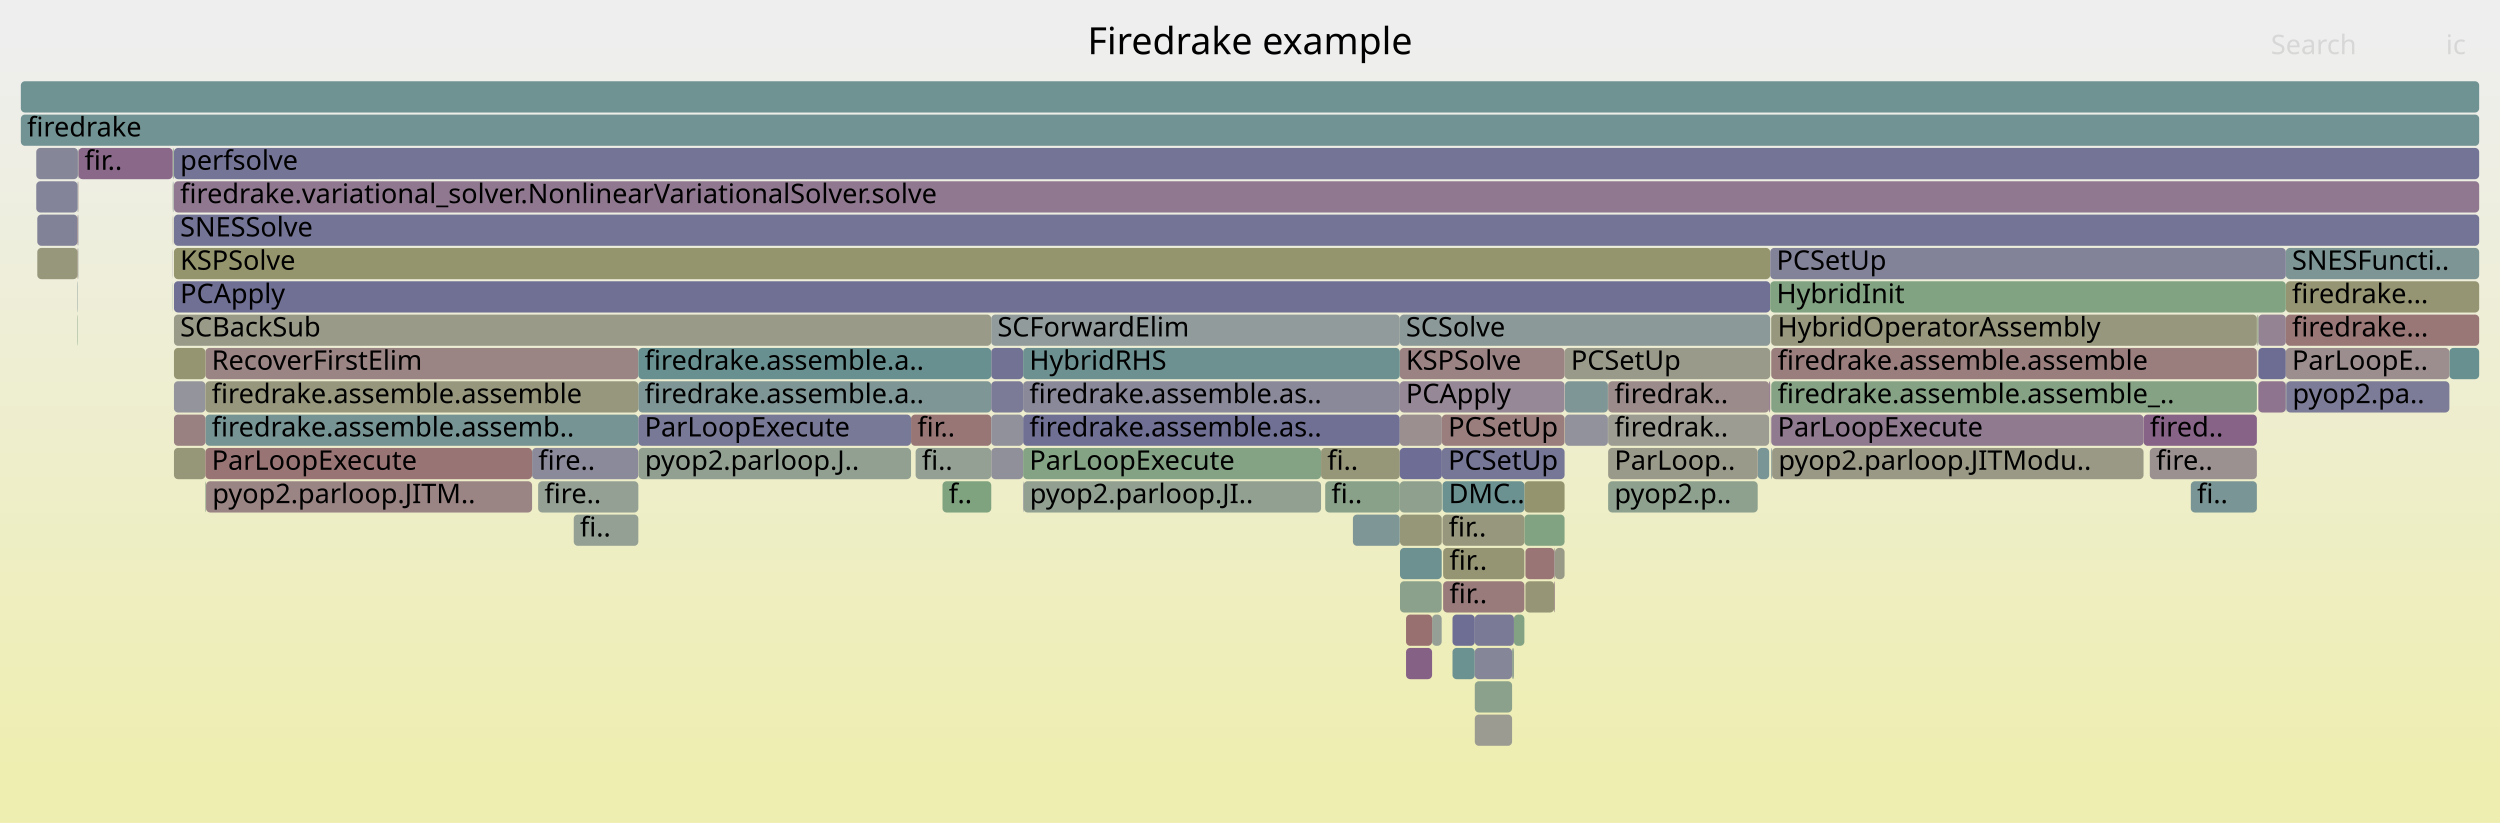
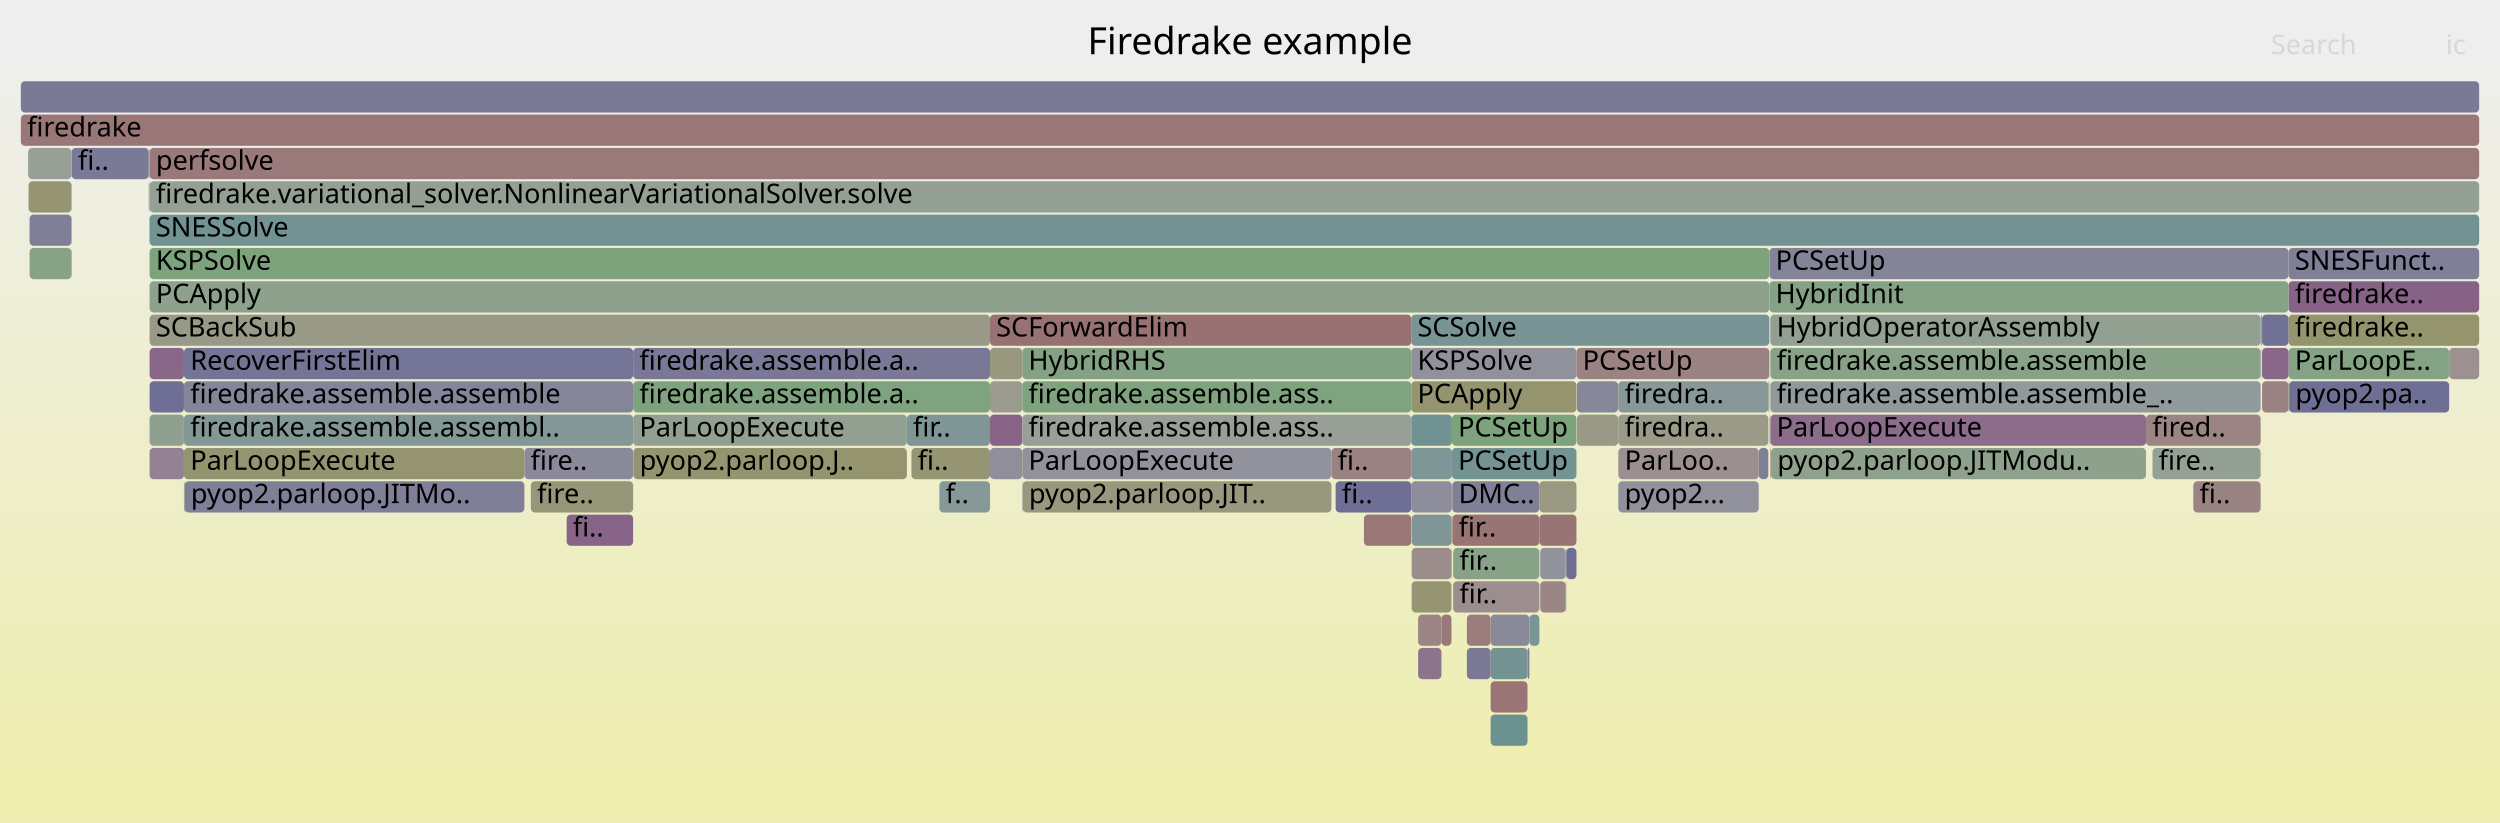
<svg xmlns="http://www.w3.org/2000/svg" version="1.1" width="1200" height="395" viewBox="0 0 1200 395">
  <defs>
    <linearGradient id="background" y1="0" y2="1" x1="0" x2="0">
      <stop stop-color="#eeeeee" offset="5%" />
      <stop stop-color="#eeeeb0" offset="95%" />
    </linearGradient>
  </defs>
  <style type="text/css">
	text { font-family:Verdana; font-size:13px; fill:rgb(0,0,0); }
	#search, #ignorecase { opacity:0.1; cursor:pointer; }
	#search:hover, #search.show, #ignorecase:hover, #ignorecase.show { opacity:1; }
	#subtitle { text-anchor:middle; font-color:rgb(160,160,160); }
	#title { text-anchor:middle; font-size:18px}
	#unzoom { cursor:pointer; }
	#frames &gt; *:hover { stroke:black; stroke-width:0.5; cursor:pointer; }
	.hide { display:none; }
	.parent { opacity:0.5; }
</style>
  <rect x="0.0" y="0" width="1200.0" height="395.0" fill="url(#background)" />
  <text id="title" x="600.00" y="26">Firedrake example</text>
  <text id="details" x="10.00" y="377"> </text>
  <text id="unzoom" x="10.00" y="26" class="hide">Reset Zoom</text>
  <text id="search" x="1090.00" y="26">Search</text>
  <text id="ignorecase" x="1174.00" y="26">ic</text>
  <text id="matched" x="1090.00" y="377"> </text>
  <g id="frames">
    <g>
-       <rect x="1028.9" y="199" width="54.4" height="15.0" fill="rgb(135.161,99.475,135.161)" rx="2" ry="2" />
-       <text x="1031.94" y="209.5">fired..</text>
-     </g>
-     <g>
-       <rect x="83.5" y="135" width="766.2" height="15.0" fill="rgb(111.539,111.539,149.008)" rx="2" ry="2" />
-       <text x="86.47" y="145.5">PCApply</text>
-     </g>
-     <g>
-       <rect x="82.9" y="87" width="0.1" height="15.0" fill="rgb(150.364,150.364,120.993)" rx="2" ry="2" />
-       <text x="85.91" y="97.5" />
-     </g>
-     <g>
-       <rect x="1175.7" y="167" width="14.3" height="15.0" fill="rgb(104.497,144.129,144.129)" rx="2" ry="2" />
-       <text x="1178.71" y="177.5" />
-     </g>
-     <g>
-       <rect x="707.9" y="327" width="17.9" height="15.0" fill="rgb(139.327,161.04,139.327)" rx="2" ry="2" />
-       <text x="710.92" y="337.5" />
-     </g>
-     <g>
-       <rect x="672.0" y="279" width="20.0" height="15.0" fill="rgb(139.305,161.043,139.305)" rx="2" ry="2" />
-       <text x="675.02" y="289.5" />
-     </g>
-     <g>
-       <rect x="692.1" y="199" width="58.9" height="15.0" fill="rgb(153.784,125.678,125.678)" rx="2" ry="2" />
-       <text x="695.12" y="209.5">PCSetUp</text>
-     </g>
-     <g>
-       <rect x="82.9" y="119" width="0.1" height="15.0" fill="rgb(146.652,128.92,146.652)" rx="2" ry="2" />
-       <text x="85.91" y="129.5" />
-     </g>
-     <g>
-       <rect x="726.7" y="295" width="5.0" height="15.0" fill="rgb(130.812,162.426,130.812)" rx="2" ry="2" />
-       <text x="729.70" y="305.5" />
-     </g>
-     <g>
-       <rect x="771.8" y="199" width="0.1" height="15.0" fill="rgb(151.111,159.121,151.111)" rx="2" ry="2" />
-       <text x="774.78" y="209.5" />
-     </g>
-     <g>
-       <rect x="692.7" y="279" width="39.0" height="15.0" fill="rgb(153.394,122.687,122.687)" rx="2" ry="2" />
-       <text x="695.74" y="289.5">fir..</text>
-     </g>
-     <g>
-       <rect x="731.7" y="247" width="19.3" height="15.0" fill="rgb(129.66,162.614,129.66)" rx="2" ry="2" />
-       <text x="734.75" y="257.5" />
-     </g>
-     <g>
-       <rect x="17.9" y="103" width="19.3" height="15.0" fill="rgb(128.861,128.861,152.36)" rx="2" ry="2" />
-       <text x="20.95" y="113.5" />
-     </g>
-     <g>
-       <rect x="83.5" y="183" width="15.1" height="15.0" fill="rgb(147.655,147.655,155.998)" rx="2" ry="2" />
-       <text x="86.47" y="193.5" />
-     </g>
-     <g>
-       <rect x="850.2" y="151" width="233.1" height="15.0" fill="rgb(151.262,151.262,125.347)" rx="2" ry="2" />
-       <text x="853.25" y="161.5">HybridOperatorAssembly</text>
-     </g>
-     <g>
-       <rect x="751.0" y="167" width="98.7" height="15.0" fill="rgb(153.986,153.986,138.548)" rx="2" ry="2" />
-       <text x="754.03" y="177.5">PCSetUp</text>
-     </g>
-     <g>
-       <rect x="634.1" y="215" width="37.8" height="15.0" fill="rgb(150.317,150.317,120.766)" rx="2" ry="2" />
-       <text x="637.09" y="225.5">fi..</text>
-     </g>
-     <g>
-       <rect x="491.3" y="231" width="142.8" height="15.0" fill="rgb(144.987,160.118,144.987)" rx="2" ry="2" />
-       <text x="494.29" y="241.5">pyop2.parloop.JI..</text>
-     </g>
-     <g>
-       <rect x="37.2" y="151" width="0.2" height="15.0" fill="rgb(131.978,162.236,131.978)" rx="2" ry="2" />
-       <text x="40.24" y="161.5" />
-     </g>
-     <g>
-       <rect x="692.4" y="247" width="39.3" height="15.0" fill="rgb(151.13,151.13,124.709)" rx="2" ry="2" />
-       <text x="695.35" y="257.5">fir..</text>
-     </g>
-     <g>
-       <rect x="37.2" y="135" width="0.2" height="15.0" fill="rgb(134.258,151.845,151.845)" rx="2" ry="2" />
-       <text x="40.24" y="145.5" />
-     </g>
-     <g>
-       <rect x="636.1" y="231" width="35.8" height="15.0" fill="rgb(137.424,161.35,137.424)" rx="2" ry="2" />
-       <text x="639.08" y="241.5">fi..</text>
-     </g>
-     <g>
-       <rect x="37.4" y="103" width="0.2" height="15.0" fill="rgb(123.985,123.985,151.416)" rx="2" ry="2" />
-       <text x="40.37" y="113.5" />
-     </g>
-     <g>
-       <rect x="707.9" y="295" width="18.8" height="15.0" fill="rgb(122.383,122.383,151.106)" rx="2" ry="2" />
-       <text x="710.92" y="305.5" />
-     </g>
-     <g>
-       <rect x="37.2" y="119" width="0.2" height="15.0" fill="rgb(152.144,113.106,113.106)" rx="2" ry="2" />
-       <text x="40.24" y="129.5" />
-     </g>
-     <g>
-       <rect x="83.2" y="103" width="0.1" height="15.0" fill="rgb(153.425,153.425,135.831)" rx="2" ry="2" />
-       <text x="86.20" y="113.5" />
-     </g>
-     <g>
-       <rect x="731.7" y="231" width="19.3" height="15.0" fill="rgb(148.176,148.176,110.392)" rx="2" ry="2" />
-       <text x="734.75" y="241.5" />
-     </g>
-     <g>
-       <rect x="10.0" y="39" width="1180.0" height="15.0" fill="rgb(110.788,145.76,145.76)" rx="2" ry="2" />
+       <rect x="71.8" y="151" width="403.4" height="15.0" fill="rgb(153.293,153.293,135.187)" rx="2" ry="2" />
+       <text x="74.83" y="161.5">SCBackSub</text>
+     </g>
+     <g>
+       <rect x="1085.2" y="151" width="0.2" height="15.0" fill="rgb(109.413,145.403,145.403)" rx="2" ry="2" />
+       <text x="1088.23" y="161.5" />
+     </g>
+     <g>
+       <rect x="739.3" y="263" width="12.2" height="15.0" fill="rgb(145.864,145.864,155.651)" rx="2" ry="2" />
+       <text x="742.33" y="273.5" />
+     </g>
+     <g>
+       <rect x="435.3" y="199" width="39.9" height="15.0" fill="rgb(127.798,150.17,150.17)" rx="2" ry="2" />
+       <text x="438.25" y="209.5">fir..</text>
+     </g>
+     <g>
+       <rect x="738.9" y="247" width="17.8" height="15.0" fill="rgb(152.53,116.066,116.066)" rx="2" ry="2" />
+       <text x="741.91" y="257.5" />
+     </g>
+     <g>
+       <rect x="756.9" y="183" width="19.8" height="15.0" fill="rgb(135.45,135.45,153.635)" rx="2" ry="2" />
+       <text x="759.85" y="193.5" />
+     </g>
+     <g>
+       <rect x="677.4" y="167" width="79.3" height="15.0" fill="rgb(144.53,144.53,155.393)" rx="2" ry="2" />
+       <text x="680.39" y="177.5">KSPSolve</text>
+     </g>
+     <g>
+       <rect x="677.4" y="151" width="171.9" height="15.0" fill="rgb(120.358,148.241,148.241)" rx="2" ry="2" />
+       <text x="680.39" y="161.5">SCSolve</text>
+     </g>
+     <g>
+       <rect x="696.7" y="263" width="0.2" height="15.0" fill="rgb(154.717,154.717,142.089)" rx="2" ry="2" />
+       <text x="699.71" y="273.5" />
+     </g>
+     <g>
+       <rect x="1175.6" y="167" width="14.4" height="15.0" fill="rgb(156.222,144.365,144.365)" rx="2" ry="2" />
+       <text x="1178.57" y="177.5" />
+     </g>
+     <g>
+       <rect x="1085.2" y="167" width="0.2" height="15.0" fill="rgb(111.677,145.99,145.99)" rx="2" ry="2" />
+       <text x="1088.23" y="177.5" />
+     </g>
+     <g>
+       <rect x="849.8" y="215" width="0.3" height="15.0" fill="rgb(153.739,125.33,125.33)" rx="2" ry="2" />
+       <text x="852.79" y="225.5" />
+     </g>
+     <g>
+       <rect x="1098.5" y="167" width="77.1" height="15.0" fill="rgb(131.681,162.284,131.681)" rx="2" ry="2" />
+       <text x="1101.53" y="177.5">ParLoopE..</text>
+     </g>
+     <g>
+       <rect x="849.7" y="183" width="0.1" height="15.0" fill="rgb(148.109,159.61,148.109)" rx="2" ry="2" />
+       <text x="852.65" y="193.5" />
+     </g>
+     <g>
+       <rect x="677.4" y="231" width="19.5" height="15.0" fill="rgb(141.431,141.431,154.793)" rx="2" ry="2" />
+       <text x="680.39" y="241.5" />
+     </g>
+     <g>
+       <rect x="849.7" y="167" width="0.1" height="15.0" fill="rgb(155.821,155.821,147.441)" rx="2" ry="2" />
+       <text x="852.65" y="177.5" />
+     </g>
+     <g>
+       <rect x="254.8" y="231" width="49.1" height="15.0" fill="rgb(150.229,150.229,120.341)" rx="2" ry="2" />
+       <text x="257.81" y="241.5">fire..</text>
+     </g>
+     <g>
+       <rect x="641.1" y="231" width="36.3" height="15.0" fill="rgb(111.405,111.405,148.982)" rx="2" ry="2" />
+       <text x="644.12" y="241.5">fi..</text>
+     </g>
+     <g>
+       <rect x="450.9" y="231" width="24.3" height="15.0" fill="rgb(134.293,151.854,151.854)" rx="2" ry="2" />
+       <text x="453.90" y="241.5">f..</text>
+     </g>
+     <g>
+       <rect x="738.9" y="231" width="17.8" height="15.0" fill="rgb(152.33,152.33,130.522)" rx="2" ry="2" />
+       <text x="741.91" y="241.5" />
+     </g>
+     <g>
+       <rect x="751.5" y="263" width="0.3" height="15.0" fill="rgb(152.876,152.876,133.166)" rx="2" ry="2" />
+       <text x="754.45" y="273.5" />
+     </g>
+     <g>
+       <rect x="88.3" y="215" width="163.4" height="15.0" fill="rgb(148.43,148.43,111.623)" rx="2" ry="2" />
+       <text x="91.33" y="225.5">ParLoopExecute</text>
+     </g>
+     <g>
+       <rect x="14.2" y="119" width="20.1" height="15.0" fill="rgb(135.396,161.68,135.396)" rx="2" ry="2" />
+       <text x="17.19" y="129.5" />
+     </g>
+     <g>
+       <rect x="776.8" y="183" width="72.0" height="15.0" fill="rgb(135.655,152.207,152.207)" rx="2" ry="2" />
+       <text x="779.81" y="193.5">firedra..</text>
+     </g>
+     <g>
+       <rect x="71.6" y="87" width="0.1" height="15.0" fill="rgb(109.507,109.507,148.614)" rx="2" ry="2" />
+       <text x="74.56" y="97.5" />
+     </g>
+     <g>
+       <rect x="1085.4" y="151" width="0.4" height="15.0" fill="rgb(129.779,129.779,152.538)" rx="2" ry="2" />
+       <text x="1088.38" y="161.5" />
+     </g>
+     <g>
+       <rect x="34.4" y="71" width="37.0" height="15.0" fill="rgb(122.111,122.111,151.054)" rx="2" ry="2" />
+       <text x="37.43" y="81.5">fi..</text>
+     </g>
+     <g>
+       <rect x="71.8" y="199" width="16.5" height="15.0" fill="rgb(143.873,160.3,143.873)" rx="2" ry="2" />
+       <text x="74.83" y="209.5" />
+     </g>
+     <g>
+       <rect x="751.8" y="263" width="4.9" height="15.0" fill="rgb(109.568,109.568,148.626)" rx="2" ry="2" />
+       <text x="754.84" y="273.5" />
+     </g>
+     <g>
+       <rect x="34.3" y="103" width="0.1" height="15.0" fill="rgb(131.288,151.075,151.075)" rx="2" ry="2" />
+       <text x="37.26" y="113.5" />
+     </g>
+     <g>
+       <rect x="88.3" y="167" width="215.6" height="15.0" fill="rgb(116.024,116.024,149.876)" rx="2" ry="2" />
+       <text x="91.33" y="177.5">RecoverFirstElim</text>
+     </g>
+     <g>
+       <rect x="490.7" y="215" width="148.4" height="15.0" fill="rgb(145.691,145.691,155.618)" rx="2" ry="2" />
+       <text x="493.66" y="225.5">ParLoopExecute</text>
+     </g>
+     <g>
+       <rect x="437.5" y="215" width="37.7" height="15.0" fill="rgb(149.377,149.377,116.212)" rx="2" ry="2" />
+       <text x="440.48" y="225.5">fi..</text>
+     </g>
+     <g>
+       <rect x="71.8" y="167" width="16.5" height="15.0" fill="rgb(136.674,103.353,136.674)" rx="2" ry="2" />
+       <text x="74.83" y="177.5" />
+     </g>
+     <g>
+       <rect x="696.7" y="247" width="0.2" height="15.0" fill="rgb(104.729,144.189,144.189)" rx="2" ry="2" />
+       <text x="699.71" y="257.5" />
+     </g>
+     <g>
+       <rect x="1098.5" y="119" width="91.5" height="15.0" fill="rgb(126.666,126.666,151.935)" rx="2" ry="2" />
+       <text x="1101.53" y="129.5">SNESFunct..</text>
+     </g>
+     <g>
+       <rect x="272.0" y="247" width="31.9" height="15.0" fill="rgb(135.917,101.413,135.917)" rx="2" ry="2" />
+       <text x="274.96" y="257.5">fi..</text>
+     </g>
+     <g>
+       <rect x="849.1" y="199" width="0.2" height="15.0" fill="rgb(152.794,118.085,118.085)" rx="2" ry="2" />
+       <text x="852.13" y="209.5" />
+     </g>
+     <g>
+       <rect x="849.7" y="199" width="0.1" height="15.0" fill="rgb(113.906,113.906,149.466)" rx="2" ry="2" />
+       <text x="852.65" y="209.5" />
+     </g>
+     <g>
+       <rect x="1098.5" y="135" width="91.5" height="15.0" fill="rgb(134.483,97.737,134.483)" rx="2" ry="2" />
+       <text x="1101.53" y="145.5">firedrake..</text>
+     </g>
+     <g>
+       <rect x="71.8" y="87" width="1118.2" height="15.0" fill="rgb(147.27,159.747,147.27)" rx="2" ry="2" />
+       <text x="74.83" y="97.5">firedrake.variational_solver.NonlinearVariationalSolver.solve</text>
+     </g>
+     <g>
+       <rect x="776.8" y="199" width="72.0" height="15.0" fill="rgb(153.718,153.718,137.247)" rx="2" ry="2" />
+       <text x="779.81" y="209.5">firedra..</text>
+     </g>
+     <g>
+       <rect x="475.2" y="183" width="15.5" height="15.0" fill="rgb(154.938,154.938,143.161)" rx="2" ry="2" />
+       <text x="478.18" y="193.5" />
+     </g>
+     <g>
+       <rect x="490.7" y="231" width="0.2" height="15.0" fill="rgb(133.748,133.748,153.306)" rx="2" ry="2" />
+       <text x="493.66" y="241.5" />
+     </g>
+     <g>
+       <rect x="10.0" y="39" width="1180.0" height="15.0" fill="rgb(121.579,121.579,150.951)" rx="2" ry="2" />
      <text x="13.00" y="49.5" />
    </g>
    <g>
-       <rect x="98.6" y="167" width="207.8" height="15.0" fill="rgb(154.672,132.488,132.488)" rx="2" ry="2" />
-       <text x="101.61" y="177.5">RecoverFirstElim</text>
-     </g>
-     <g>
-       <rect x="671.9" y="167" width="79.1" height="15.0" fill="rgb(154.534,131.43,131.43)" rx="2" ry="2" />
-       <text x="674.85" y="177.5">KSPSolve</text>
-     </g>
-     <g>
-       <rect x="1084.0" y="167" width="13.2" height="15.0" fill="rgb(108.903,108.903,148.497)" rx="2" ry="2" />
-       <text x="1086.96" y="177.5" />
-     </g>
-     <g>
-       <rect x="746.4" y="263" width="4.6" height="15.0" fill="rgb(153.337,153.337,135.402)" rx="2" ry="2" />
-       <text x="749.41" y="273.5" />
-     </g>
-     <g>
-       <rect x="771.9" y="199" width="77.3" height="15.0" fill="rgb(155.545,155.545,146.103)" rx="2" ry="2" />
-       <text x="774.92" y="209.5">firedrak..</text>
-     </g>
-     <g>
-       <rect x="83.2" y="87" width="0.1" height="15.0" fill="rgb(154.203,128.892,128.892)" rx="2" ry="2" />
-       <text x="86.20" y="97.5" />
-     </g>
-     <g>
-       <rect x="687.4" y="295" width="4.6" height="15.0" fill="rgb(148.794,159.499,148.794)" rx="2" ry="2" />
-       <text x="690.37" y="305.5" />
-     </g>
-     <g>
-       <rect x="82.9" y="135" width="0.1" height="15.0" fill="rgb(118.428,147.741,147.741)" rx="2" ry="2" />
-       <text x="85.91" y="145.5" />
-     </g>
-     <g>
-       <rect x="1084.0" y="151" width="13.2" height="15.0" fill="rgb(147.453,130.973,147.453)" rx="2" ry="2" />
-       <text x="1086.96" y="161.5" />
-     </g>
-     <g>
-       <rect x="751.2" y="183" width="20.6" height="15.0" fill="rgb(125.947,149.69,149.69)" rx="2" ry="2" />
-       <text x="754.22" y="193.5" />
-     </g>
-     <g>
-       <rect x="697.2" y="311" width="10.7" height="15.0" fill="rgb(107.8,144.985,144.985)" rx="2" ry="2" />
-       <text x="700.21" y="321.5" />
-     </g>
-     <g>
-       <rect x="1083.6" y="151" width="0.4" height="15.0" fill="rgb(142.254,160.563,142.254)" rx="2" ry="2" />
-       <text x="1086.60" y="161.5" />
-     </g>
-     <g>
-       <rect x="83.0" y="87" width="0.2" height="15.0" fill="rgb(115.955,147.1,147.1)" rx="2" ry="2" />
-       <text x="86.04" y="97.5" />
-     </g>
-     <g>
-       <rect x="850.2" y="199" width="178.7" height="15.0" fill="rgb(144.011,122.153,144.011)" rx="2" ry="2" />
-       <text x="853.25" y="209.5">ParLoopExecute</text>
-     </g>
-     <g>
-       <rect x="1031.9" y="215" width="51.4" height="15.0" fill="rgb(156.251,144.59,144.59)" rx="2" ry="2" />
-       <text x="1034.91" y="225.5">fire..</text>
-     </g>
-     <g>
-       <rect x="475.8" y="151" width="196.1" height="15.0" fill="rgb(146.025,154.895,154.895)" rx="2" ry="2" />
-       <text x="478.78" y="161.5">SCForwardElim</text>
-     </g>
-     <g>
-       <rect x="82.9" y="71" width="0.1" height="15.0" fill="rgb(136.189,161.551,136.189)" rx="2" ry="2" />
-       <text x="85.91" y="81.5" />
-     </g>
-     <g>
-       <rect x="37.2" y="103" width="0.2" height="15.0" fill="rgb(152.458,115.511,115.511)" rx="2" ry="2" />
-       <text x="40.24" y="113.5" />
-     </g>
-     <g>
-       <rect x="849.2" y="183" width="0.5" height="15.0" fill="rgb(136.676,103.357,136.676)" rx="2" ry="2" />
-       <text x="852.21" y="193.5" />
-     </g>
-     <g>
-       <rect x="850.2" y="215" width="0.4" height="15.0" fill="rgb(129.707,150.665,150.665)" rx="2" ry="2" />
-       <text x="853.25" y="225.5" />
-     </g>
-     <g>
-       <rect x="674.9" y="311" width="12.5" height="15.0" fill="rgb(134.223,97.072,134.223)" rx="2" ry="2" />
-       <text x="677.90" y="321.5" />
-     </g>
-     <g>
-       <rect x="491.1" y="183" width="180.8" height="15.0" fill="rgb(137.203,137.203,153.975)" rx="2" ry="2" />
-       <text x="494.10" y="193.5">firedrake.assemble.as..</text>
-     </g>
-     <g>
-       <rect x="83.5" y="215" width="15.1" height="15.0" fill="rgb(150.287,150.287,120.623)" rx="2" ry="2" />
-       <text x="86.47" y="225.5" />
-     </g>
-     <g>
-       <rect x="732.2" y="279" width="13.8" height="15.0" fill="rgb(149.648,149.648,117.526)" rx="2" ry="2" />
-       <text x="735.17" y="289.5" />
-     </g>
-     <g>
-       <rect x="692.0" y="263" width="0.1" height="15.0" fill="rgb(140.547,153.475,153.475)" rx="2" ry="2" />
-       <text x="694.95" y="273.5" />
-     </g>
-     <g>
-       <rect x="671.9" y="231" width="20.2" height="15.0" fill="rgb(142.932,160.453,142.932)" rx="2" ry="2" />
-       <text x="674.85" y="241.5" />
-     </g>
-     <g>
-       <rect x="843.7" y="215" width="5.5" height="15.0" fill="rgb(122.068,148.684,148.684)" rx="2" ry="2" />
-       <text x="846.68" y="225.5" />
-     </g>
-     <g>
-       <rect x="671.9" y="183" width="79.1" height="15.0" fill="rgb(149.607,136.493,149.607)" rx="2" ry="2" />
-       <text x="674.85" y="193.5">PCApply</text>
-     </g>
-     <g>
-       <rect x="771.9" y="215" width="71.8" height="15.0" fill="rgb(153.841,153.841,137.845)" rx="2" ry="2" />
-       <text x="774.92" y="225.5">ParLoop..</text>
-     </g>
-     <g>
-       <rect x="1083.5" y="151" width="0.1" height="15.0" fill="rgb(126.525,163.124,126.525)" rx="2" ry="2" />
-       <text x="1086.45" y="161.5" />
-     </g>
-     <g>
-       <rect x="475.8" y="167" width="15.3" height="15.0" fill="rgb(113.97,113.97,149.478)" rx="2" ry="2" />
-       <text x="478.78" y="177.5" />
-     </g>
-     <g>
-       <rect x="83.5" y="167" width="15.1" height="15.0" fill="rgb(148.765,148.765,113.244)" rx="2" ry="2" />
-       <text x="86.47" y="177.5" />
-     </g>
-     <g>
-       <rect x="83.3" y="71" width="0.2" height="15.0" fill="rgb(152.959,152.959,133.57)" rx="2" ry="2" />
-       <text x="86.34" y="81.5" />
-     </g>
-     <g>
-       <rect x="306.4" y="183" width="169.4" height="15.0" fill="rgb(127.155,150.003,150.003)" rx="2" ry="2" />
-       <text x="309.41" y="193.5">firedrake.assemble.a..</text>
-     </g>
-     <g>
-       <rect x="306.4" y="167" width="169.4" height="15.0" fill="rgb(105.145,144.297,144.297)" rx="2" ry="2" />
-       <text x="309.41" y="177.5">firedrake.assemble.a..</text>
-     </g>
-     <g>
-       <rect x="1083.3" y="151" width="0.2" height="15.0" fill="rgb(150.762,150.762,122.922)" rx="2" ry="2" />
-       <text x="1086.31" y="161.5" />
-     </g>
-     <g>
-       <rect x="437.3" y="199" width="38.5" height="15.0" fill="rgb(152.753,117.77,117.77)" rx="2" ry="2" />
-       <text x="440.33" y="209.5">fir..</text>
-     </g>
-     <g>
-       <rect x="746.0" y="279" width="0.4" height="15.0" fill="rgb(154.794,133.42,133.42)" rx="2" ry="2" />
-       <text x="749.02" y="289.5" />
-     </g>
-     <g>
-       <rect x="37.4" y="87" width="0.2" height="15.0" fill="rgb(154.531,131.408,131.408)" rx="2" ry="2" />
-       <text x="40.37" y="97.5" />
-     </g>
-     <g>
-       <rect x="771.8" y="183" width="0.1" height="15.0" fill="rgb(150.008,150.008,119.269)" rx="2" ry="2" />
-       <text x="774.78" y="193.5" />
-     </g>
-     <g>
-       <rect x="255.4" y="215" width="51.0" height="15.0" fill="rgb(138.218,138.218,154.171)" rx="2" ry="2" />
-       <text x="258.40" y="225.5">fire..</text>
-     </g>
-     <g>
-       <rect x="1097.2" y="135" width="92.8" height="15.0" fill="rgb(149.064,149.064,114.695)" rx="2" ry="2" />
-       <text x="1100.16" y="145.5">firedrake...</text>
-     </g>
-     <g>
-       <rect x="37.6" y="71" width="45.3" height="15.0" fill="rgb(137.02,104.238,137.02)" rx="2" ry="2" />
-       <text x="40.57" y="81.5">fir..</text>
-     </g>
-     <g>
-       <rect x="671.9" y="151" width="177.8" height="15.0" fill="rgb(140.167,153.377,153.377)" rx="2" ry="2" />
-       <text x="674.85" y="161.5">SCSolve</text>
-     </g>
-     <g>
-       <rect x="475.8" y="215" width="15.3" height="15.0" fill="rgb(144.396,144.396,155.367)" rx="2" ry="2" />
-       <text x="478.78" y="225.5" />
-     </g>
-     <g>
-       <rect x="83.5" y="71" width="1106.5" height="15.0" fill="rgb(116.124,116.124,149.895)" rx="2" ry="2" />
-       <text x="86.47" y="81.5">perfsolve</text>
-     </g>
-     <g>
-       <rect x="707.9" y="343" width="17.9" height="15.0" fill="rgb(155.477,155.477,145.773)" rx="2" ry="2" />
-       <text x="710.92" y="353.5" />
-     </g>
-     <g>
-       <rect x="674.9" y="295" width="12.5" height="15.0" fill="rgb(152.044,112.334,112.334)" rx="2" ry="2" />
-       <text x="677.90" y="305.5" />
-     </g>
-     <g>
-       <rect x="98.6" y="199" width="207.8" height="15.0" fill="rgb(118.762,147.827,147.827)" rx="2" ry="2" />
-       <text x="101.61" y="209.5">firedrake.assemble.assemb..</text>
-     </g>
-     <g>
-       <rect x="1051.6" y="231" width="31.7" height="15.0" fill="rgb(122.048,148.679,148.679)" rx="2" ry="2" />
-       <text x="1054.58" y="241.5">fi..</text>
-     </g>
-     <g>
-       <rect x="17.4" y="71" width="20.0" height="15.0" fill="rgb(134.329,134.329,153.419)" rx="2" ry="2" />
-       <text x="20.36" y="81.5" />
-     </g>
-     <g>
-       <rect x="692.7" y="263" width="39.0" height="15.0" fill="rgb(149.185,149.185,115.282)" rx="2" ry="2" />
-       <text x="695.74" y="273.5">fir..</text>
-     </g>
-     <g>
-       <rect x="1084.0" y="183" width="13.2" height="15.0" fill="rgb(141.528,115.791,141.528)" rx="2" ry="2" />
-       <text x="1086.96" y="193.5" />
-     </g>
-     <g>
-       <rect x="98.6" y="215" width="156.8" height="15.0" fill="rgb(152.528,116.045,116.045)" rx="2" ry="2" />
-       <text x="101.61" y="225.5">ParLoopExecute</text>
-     </g>
-     <g>
-       <rect x="491.1" y="167" width="180.8" height="15.0" fill="rgb(108.701,145.219,145.219)" rx="2" ry="2" />
-       <text x="494.10" y="177.5">HybridRHS</text>
-     </g>
-     <g>
-       <rect x="83.5" y="87" width="1106.5" height="15.0" fill="rgb(143.505,120.856,143.505)" rx="2" ry="2" />
-       <text x="86.47" y="97.5">firedrake.variational_solver.NonlinearVariationalSolver.solve</text>
-     </g>
-     <g>
-       <rect x="83.5" y="119" width="766.2" height="15.0" fill="rgb(147.98,147.98,109.442)" rx="2" ry="2" />
-       <text x="86.47" y="129.5">KSPSolve</text>
-     </g>
-     <g>
-       <rect x="83.0" y="71" width="0.3" height="15.0" fill="rgb(132.888,162.088,132.888)" rx="2" ry="2" />
-       <text x="86.04" y="81.5" />
-     </g>
-     <g>
-       <rect x="671.9" y="215" width="20.2" height="15.0" fill="rgb(109.137,109.137,148.543)" rx="2" ry="2" />
-       <text x="674.85" y="225.5" />
-     </g>
-     <g>
-       <rect x="83.5" y="103" width="1106.5" height="15.0" fill="rgb(116.493,116.493,149.966)" rx="2" ry="2" />
-       <text x="86.47" y="113.5">SNESSolve</text>
-     </g>
-     <g>
-       <rect x="439.5" y="215" width="36.3" height="15.0" fill="rgb(147.89,159.646,147.89)" rx="2" ry="2" />
-       <text x="442.49" y="225.5">fi..</text>
-     </g>
-     <g>
-       <rect x="37.2" y="87" width="0.2" height="15.0" fill="rgb(139.583,153.225,153.225)" rx="2" ry="2" />
-       <text x="40.24" y="97.5" />
-     </g>
-     <g>
-       <rect x="83.5" y="199" width="15.1" height="15.0" fill="rgb(154.271,129.41,129.41)" rx="2" ry="2" />
-       <text x="86.47" y="209.5" />
-     </g>
-     <g>
-       <rect x="275.4" y="247" width="31.0" height="15.0" fill="rgb(148.389,159.565,148.389)" rx="2" ry="2" />
-       <text x="278.37" y="257.5">fi..</text>
-     </g>
-     <g>
-       <rect x="692.1" y="215" width="58.9" height="15.0" fill="rgb(117.695,117.695,150.199)" rx="2" ry="2" />
-       <text x="695.12" y="225.5">PCSetUp</text>
-     </g>
-     <g>
-       <rect x="475.8" y="183" width="15.3" height="15.0" fill="rgb(122.767,122.767,151.181)" rx="2" ry="2" />
-       <text x="478.78" y="193.5" />
-     </g>
-     <g>
-       <rect x="37.4" y="71" width="0.2" height="15.0" fill="rgb(150.661,159.195,150.661)" rx="2" ry="2" />
-       <text x="40.37" y="81.5" />
-     </g>
-     <g>
-       <rect x="1097.2" y="119" width="92.8" height="15.0" fill="rgb(125.139,149.48,149.48)" rx="2" ry="2" />
-       <text x="1100.16" y="129.5">SNESFuncti..</text>
-     </g>
-     <g>
-       <rect x="98.6" y="183" width="207.8" height="15.0" fill="rgb(151.377,151.377,125.904)" rx="2" ry="2" />
-       <text x="101.61" y="193.5">firedrake.assemble.assemble</text>
-     </g>
-     <g>
-       <rect x="672.0" y="263" width="20.0" height="15.0" fill="rgb(109.228,145.355,145.355)" rx="2" ry="2" />
-       <text x="675.02" y="273.5" />
-     </g>
-     <g>
-       <rect x="10.0" y="55" width="1180.0" height="15.0" fill="rgb(113.999,146.592,146.592)" rx="2" ry="2" />
+       <rect x="776.8" y="231" width="67.4" height="15.0" fill="rgb(145.086,145.086,155.5)" rx="2" ry="2" />
+       <text x="779.81" y="241.5">pyop2...</text>
+     </g>
+     <g>
+       <rect x="71.8" y="135" width="777.5" height="15.0" fill="rgb(141.133,160.746,141.133)" rx="2" ry="2" />
+       <text x="74.83" y="145.5">PCApply</text>
+     </g>
+     <g>
+       <rect x="751.5" y="279" width="0.3" height="15.0" fill="rgb(132.86,151.482,151.482)" rx="2" ry="2" />
+       <text x="754.45" y="289.5" />
+     </g>
+     <g>
+       <rect x="475.2" y="199" width="15.5" height="15.0" fill="rgb(134.825,98.615,134.825)" rx="2" ry="2" />
+       <text x="478.18" y="209.5" />
+     </g>
+     <g>
+       <rect x="733.2" y="311" width="0.9" height="15.0" fill="rgb(126.636,126.636,151.929)" rx="2" ry="2" />
+       <text x="736.21" y="321.5" />
+     </g>
+     <g>
+       <rect x="677.6" y="279" width="19.1" height="15.0" fill="rgb(149.083,149.083,114.785)" rx="2" ry="2" />
+       <text x="680.56" y="289.5" />
+     </g>
+     <g>
+       <rect x="1098.5" y="151" width="91.5" height="15.0" fill="rgb(147.869,147.869,108.904)" rx="2" ry="2" />
+       <text x="1101.53" y="161.5">firedrake..</text>
+     </g>
+     <g>
+       <rect x="490.7" y="167" width="186.7" height="15.0" fill="rgb(130.84,162.421,130.84)" rx="2" ry="2" />
+       <text x="493.66" y="177.5">HybridRHS</text>
+     </g>
+     <g>
+       <rect x="1085.8" y="183" width="12.7" height="15.0" fill="rgb(154.352,130.03,130.03)" rx="2" ry="2" />
+       <text x="1088.77" y="193.5" />
+     </g>
+     <g>
+       <rect x="1030.1" y="199" width="55.0" height="15.0" fill="rgb(154.613,132.029,132.029)" rx="2" ry="2" />
+       <text x="1033.13" y="209.5">fired..</text>
+     </g>
+     <g>
+       <rect x="88.3" y="199" width="215.6" height="15.0" fill="rgb(132.371,151.355,151.355)" rx="2" ry="2" />
+       <text x="91.33" y="209.5">firedrake.assemble.assembl..</text>
+     </g>
+     <g>
+       <rect x="677.4" y="215" width="19.5" height="15.0" fill="rgb(126.562,149.849,149.849)" rx="2" ry="2" />
+       <text x="680.39" y="225.5" />
+     </g>
+     <g>
+       <rect x="304.0" y="215" width="131.3" height="15.0" fill="rgb(148.362,148.362,111.294)" rx="2" ry="2" />
+       <text x="307.04" y="225.5">pyop2.parloop.J..</text>
+     </g>
+     <g>
+       <rect x="776.7" y="183" width="0.1" height="15.0" fill="rgb(155.712,140.46,140.46)" rx="2" ry="2" />
+       <text x="779.66" y="193.5" />
+     </g>
+     <g>
+       <rect x="1085.1" y="151" width="0.1" height="15.0" fill="rgb(137.357,152.648,152.648)" rx="2" ry="2" />
+       <text x="1088.09" y="161.5" />
+     </g>
+     <g>
+       <rect x="71.8" y="215" width="16.5" height="15.0" fill="rgb(146.893,129.538,146.893)" rx="2" ry="2" />
+       <text x="74.83" y="225.5" />
+     </g>
+     <g>
+       <rect x="756.7" y="167" width="92.6" height="15.0" fill="rgb(154.509,131.238,131.238)" rx="2" ry="2" />
+       <text x="759.67" y="177.5">PCSetUp</text>
+     </g>
+     <g>
+       <rect x="849.8" y="167" width="235.3" height="15.0" fill="rgb(135.503,161.662,135.503)" rx="2" ry="2" />
+       <text x="852.79" y="177.5">firedrake.assemble.assemble</text>
+     </g>
+     <g>
+       <rect x="34.3" y="119" width="0.1" height="15.0" fill="rgb(135.357,99.977,135.357)" rx="2" ry="2" />
+       <text x="37.26" y="129.5" />
+     </g>
+     <g>
+       <rect x="1098.5" y="183" width="0.3" height="15.0" fill="rgb(151.854,151.854,128.215)" rx="2" ry="2" />
+       <text x="1101.53" y="193.5" />
+     </g>
+     <g>
+       <rect x="848.8" y="183" width="0.5" height="15.0" fill="rgb(153.859,153.859,137.934)" rx="2" ry="2" />
+       <text x="851.76" y="193.5" />
+     </g>
+     <g>
+       <rect x="88.3" y="183" width="215.6" height="15.0" fill="rgb(133.37,133.37,153.233)" rx="2" ry="2" />
+       <text x="91.33" y="193.5">firedrake.assemble.assemble</text>
+     </g>
+     <g>
+       <rect x="303.9" y="199" width="131.4" height="15.0" fill="rgb(146.041,159.947,146.041)" rx="2" ry="2" />
+       <text x="306.91" y="209.5">ParLoopExecute</text>
+     </g>
+     <g>
+       <rect x="1098.8" y="183" width="76.8" height="15.0" fill="rgb(110.567,110.567,148.819)" rx="2" ry="2" />
+       <text x="1101.77" y="193.5">pyop2.pa..</text>
+     </g>
+     <g>
+       <rect x="680.7" y="295" width="11.2" height="15.0" fill="rgb(154.754,133.111,133.111)" rx="2" ry="2" />
+       <text x="683.70" y="305.5" />
+     </g>
+     <g>
+       <rect x="71.8" y="71" width="1118.2" height="15.0" fill="rgb(153.209,121.268,121.268)" rx="2" ry="2" />
+       <text x="74.83" y="81.5">perfsolve</text>
+     </g>
+     <g>
+       <rect x="756.9" y="199" width="19.8" height="15.0" fill="rgb(152.856,152.856,133.069)" rx="2" ry="2" />
+       <text x="759.85" y="209.5" />
+     </g>
+     <g>
+       <rect x="303.9" y="183" width="171.3" height="15.0" fill="rgb(125.541,163.284,125.541)" rx="2" ry="2" />
+       <text x="306.91" y="193.5">firedrake.assemble.a..</text>
+     </g>
+     <g>
+       <rect x="734.1" y="295" width="4.8" height="15.0" fill="rgb(122.211,148.721,148.721)" rx="2" ry="2" />
+       <text x="737.10" y="305.5" />
+     </g>
+     <g>
+       <rect x="71.4" y="87" width="0.2" height="15.0" fill="rgb(155.085,135.654,135.654)" rx="2" ry="2" />
+       <text x="74.39" y="97.5" />
+     </g>
+     <g>
+       <rect x="696.9" y="199" width="59.8" height="15.0" fill="rgb(124.356,163.477,124.356)" rx="2" ry="2" />
+       <text x="699.88" y="209.5">PCSetUp</text>
+     </g>
+     <g>
+       <rect x="696.9" y="215" width="59.8" height="15.0" fill="rgb(116.149,147.15,147.15)" rx="2" ry="2" />
+       <text x="699.88" y="225.5">PCSetUp</text>
+     </g>
+     <g>
+       <rect x="1085.8" y="151" width="12.7" height="15.0" fill="rgb(113.171,113.171,149.323)" rx="2" ry="2" />
+       <text x="1088.77" y="161.5" />
+     </g>
+     <g>
+       <rect x="71.6" y="103" width="0.1" height="15.0" fill="rgb(155.487,155.487,145.823)" rx="2" ry="2" />
+       <text x="74.56" y="113.5" />
+     </g>
+     <g>
+       <rect x="34.3" y="87" width="0.1" height="15.0" fill="rgb(142.521,142.521,155.004)" rx="2" ry="2" />
+       <text x="37.26" y="97.5" />
+     </g>
+     <g>
+       <rect x="1052.8" y="231" width="32.3" height="15.0" fill="rgb(154.49,131.087,131.087)" rx="2" ry="2" />
+       <text x="1055.78" y="241.5">fi..</text>
+     </g>
+     <g>
+       <rect x="251.7" y="215" width="52.2" height="15.0" fill="rgb(138.054,138.054,154.139)" rx="2" ry="2" />
+       <text x="254.67" y="225.5">fire..</text>
+     </g>
+     <g>
+       <rect x="849.3" y="119" width="249.2" height="15.0" fill="rgb(132.476,132.476,153.06)" rx="2" ry="2" />
+       <text x="852.29" y="129.5">PCSetUp</text>
+     </g>
+     <g>
+       <rect x="1085.8" y="167" width="12.7" height="15.0" fill="rgb(136.208,102.158,136.208)" rx="2" ry="2" />
+       <text x="1088.77" y="177.5" />
+     </g>
+     <g>
+       <rect x="13.7" y="87" width="20.6" height="15.0" fill="rgb(149.15,149.15,115.114)" rx="2" ry="2" />
+       <text x="16.68" y="97.5" />
+     </g>
+     <g>
+       <rect x="697.1" y="231" width="41.8" height="15.0" fill="rgb(126.768,126.768,151.955)" rx="2" ry="2" />
+       <text x="700.12" y="241.5">DMC..</text>
+     </g>
+     <g>
+       <rect x="849.8" y="151" width="235.3" height="15.0" fill="rgb(146.179,159.924,146.179)" rx="2" ry="2" />
+       <text x="852.79" y="161.5">HybridOperatorAssembly</text>
+     </g>
+     <g>
+       <rect x="13.5" y="71" width="20.8" height="15.0" fill="rgb(150.821,159.169,150.821)" rx="2" ry="2" />
+       <text x="16.53" y="81.5" />
+     </g>
+     <g>
+       <rect x="776.7" y="199" width="0.1" height="15.0" fill="rgb(139.176,153.12,153.12)" rx="2" ry="2" />
+       <text x="779.66" y="209.5" />
+     </g>
+     <g>
+       <rect x="88.6" y="231" width="163.1" height="15.0" fill="rgb(126.896,126.896,151.98)" rx="2" ry="2" />
+       <text x="91.61" y="241.5">pyop2.parloop.JITMo..</text>
+     </g>
+     <g>
+       <rect x="677.6" y="263" width="19.1" height="15.0" fill="rgb(155.786,141.025,141.025)" rx="2" ry="2" />
+       <text x="680.56" y="273.5" />
+     </g>
+     <g>
+       <rect x="680.7" y="311" width="11.2" height="15.0" fill="rgb(141.482,115.672,141.482)" rx="2" ry="2" />
+       <text x="683.70" y="321.5" />
+     </g>
+     <g>
+       <rect x="849.7" y="151" width="0.1" height="15.0" fill="rgb(145.824,126.799,145.824)" rx="2" ry="2" />
+       <text x="852.65" y="161.5" />
+     </g>
+     <g>
+       <rect x="14.2" y="103" width="20.1" height="15.0" fill="rgb(127.377,127.377,152.073)" rx="2" ry="2" />
+       <text x="17.19" y="113.5" />
+     </g>
+     <g>
+       <rect x="715.5" y="327" width="17.7" height="15.0" fill="rgb(152.696,117.336,117.336)" rx="2" ry="2" />
+       <text x="718.46" y="337.5" />
+     </g>
+     <g>
+       <rect x="715.5" y="311" width="17.7" height="15.0" fill="rgb(115.681,147.028,147.028)" rx="2" ry="2" />
+       <text x="718.46" y="321.5" />
+     </g>
+     <g>
+       <rect x="475.2" y="167" width="15.5" height="15.0" fill="rgb(151.527,151.527,126.629)" rx="2" ry="2" />
+       <text x="478.18" y="177.5" />
+     </g>
+     <g>
+       <rect x="1033.2" y="215" width="51.9" height="15.0" fill="rgb(147.265,159.748,147.265)" rx="2" ry="2" />
+       <text x="1036.16" y="225.5">fire..</text>
+     </g>
+     <g>
+       <rect x="71.8" y="103" width="1118.2" height="15.0" fill="rgb(115.359,146.945,146.945)" rx="2" ry="2" />
+       <text x="74.83" y="113.5">SNESSolve</text>
+     </g>
+     <g>
+       <rect x="490.9" y="231" width="148.2" height="15.0" fill="rgb(151.607,151.607,127.017)" rx="2" ry="2" />
+       <text x="493.88" y="241.5">pyop2.parloop.JIT..</text>
+     </g>
+     <g>
+       <rect x="71.4" y="71" width="0.3" height="15.0" fill="rgb(120.037,148.158,148.158)" rx="2" ry="2" />
+       <text x="74.39" y="81.5" />
+     </g>
+     <g>
+       <rect x="677.4" y="199" width="19.5" height="15.0" fill="rgb(111.908,146.05,146.05)" rx="2" ry="2" />
+       <text x="680.39" y="209.5" />
+     </g>
+     <g>
+       <rect x="697.5" y="279" width="41.4" height="15.0" fill="rgb(155.918,142.041,142.041)" rx="2" ry="2" />
+       <text x="700.52" y="289.5">fir..</text>
+     </g>
+     <g>
+       <rect x="71.8" y="183" width="16.5" height="15.0" fill="rgb(110.697,110.697,148.845)" rx="2" ry="2" />
+       <text x="74.83" y="193.5" />
+     </g>
+     <g>
+       <rect x="34.3" y="71" width="0.1" height="15.0" fill="rgb(132.098,132.098,152.987)" rx="2" ry="2" />
+       <text x="37.26" y="81.5" />
+     </g>
+     <g>
+       <rect x="704.1" y="295" width="11.4" height="15.0" fill="rgb(153.501,123.51,123.51)" rx="2" ry="2" />
+       <text x="707.12" y="305.5" />
+     </g>
+     <g>
+       <rect x="715.5" y="343" width="17.7" height="15.0" fill="rgb(107.439,144.892,144.892)" rx="2" ry="2" />
+       <text x="718.46" y="353.5" />
+     </g>
+     <g>
+       <rect x="677.4" y="183" width="79.3" height="15.0" fill="rgb(148.286,148.286,110.923)" rx="2" ry="2" />
+       <text x="680.39" y="193.5">PCApply</text>
+     </g>
+     <g>
+       <rect x="475.2" y="215" width="15.5" height="15.0" fill="rgb(142.619,142.619,155.023)" rx="2" ry="2" />
+       <text x="478.18" y="225.5" />
+     </g>
+     <g>
+       <rect x="10.0" y="55" width="1180.0" height="15.0" fill="rgb(152.955,119.325,119.325)" rx="2" ry="2" />
      <text x="13.00" y="65.5">firedrake</text>
    </g>
    <g>
-       <rect x="98.9" y="231" width="156.5" height="15.0" fill="rgb(154.619,132.081,132.081)" rx="2" ry="2" />
-       <text x="101.90" y="241.5">pyop2.parloop.JITM..</text>
-     </g>
-     <g>
-       <rect x="17.9" y="119" width="19.3" height="15.0" fill="rgb(150.998,150.998,124.066)" rx="2" ry="2" />
-       <text x="20.95" y="129.5" />
-     </g>
-     <g>
-       <rect x="258.3" y="231" width="48.1" height="15.0" fill="rgb(147.76,159.667,147.76)" rx="2" ry="2" />
-       <text x="261.32" y="241.5">fire..</text>
-     </g>
-     <g>
-       <rect x="850.6" y="215" width="178.3" height="15.0" fill="rgb(153.139,153.139,134.442)" rx="2" ry="2" />
-       <text x="853.63" y="225.5">pyop2.parloop.JITModu..</text>
-     </g>
-     <g>
-       <rect x="1097.2" y="183" width="0.2" height="15.0" fill="rgb(131.946,151.245,151.245)" rx="2" ry="2" />
-       <text x="1100.16" y="193.5" />
-     </g>
-     <g>
-       <rect x="98.6" y="231" width="0.3" height="15.0" fill="rgb(135.013,161.742,135.013)" rx="2" ry="2" />
-       <text x="101.61" y="241.5" />
-     </g>
-     <g>
-       <rect x="771.9" y="231" width="71.8" height="15.0" fill="rgb(141.503,160.686,141.503)" rx="2" ry="2" />
-       <text x="774.92" y="241.5">pyop2.p..</text>
-     </g>
-     <g>
-       <rect x="692.0" y="247" width="0.1" height="15.0" fill="rgb(128.003,150.223,150.223)" rx="2" ry="2" />
-       <text x="694.95" y="257.5" />
-     </g>
-     <g>
-       <rect x="725.8" y="311" width="0.9" height="15.0" fill="rgb(142.524,160.519,142.524)" rx="2" ry="2" />
-       <text x="728.80" y="321.5" />
-     </g>
-     <g>
-       <rect x="1097.2" y="151" width="92.8" height="15.0" fill="rgb(152.963,119.384,119.384)" rx="2" ry="2" />
-       <text x="1100.16" y="161.5">firedrake...</text>
-     </g>
-     <g>
-       <rect x="746.0" y="263" width="0.4" height="15.0" fill="rgb(156.277,144.788,144.788)" rx="2" ry="2" />
-       <text x="749.02" y="273.5" />
-     </g>
-     <g>
-       <rect x="732.2" y="263" width="13.8" height="15.0" fill="rgb(152.706,117.411,117.411)" rx="2" ry="2" />
-       <text x="735.17" y="273.5" />
-     </g>
-     <g>
-       <rect x="491.1" y="199" width="180.8" height="15.0" fill="rgb(112.114,112.114,149.119)" rx="2" ry="2" />
-       <text x="494.10" y="209.5">firedrake.assemble.as..</text>
-     </g>
-     <g>
-       <rect x="849.6" y="199" width="0.1" height="15.0" fill="rgb(155.359,137.75,137.75)" rx="2" ry="2" />
-       <text x="852.62" y="209.5" />
-     </g>
-     <g>
-       <rect x="707.9" y="311" width="17.9" height="15.0" fill="rgb(133.793,133.793,153.315)" rx="2" ry="2" />
-       <text x="710.92" y="321.5" />
-     </g>
-     <g>
-       <rect x="771.9" y="183" width="77.3" height="15.0" fill="rgb(155.578,139.432,139.432)" rx="2" ry="2" />
-       <text x="774.92" y="193.5">firedrak..</text>
-     </g>
-     <g>
-       <rect x="306.5" y="215" width="130.8" height="15.0" fill="rgb(145.497,160.035,145.497)" rx="2" ry="2" />
-       <text x="309.53" y="225.5">pyop2.parloop.J..</text>
-     </g>
-     <g>
-       <rect x="82.9" y="103" width="0.1" height="15.0" fill="rgb(154.795,133.428,133.428)" rx="2" ry="2" />
-       <text x="85.91" y="113.5" />
-     </g>
-     <g>
-       <rect x="671.9" y="199" width="20.2" height="15.0" fill="rgb(156.051,143.055,143.055)" rx="2" ry="2" />
-       <text x="674.85" y="209.5" />
-     </g>
-     <g>
-       <rect x="452.4" y="231" width="23.4" height="15.0" fill="rgb(126.137,163.187,126.137)" rx="2" ry="2" />
-       <text x="455.40" y="241.5">f..</text>
-     </g>
-     <g>
-       <rect x="475.8" y="199" width="15.3" height="15.0" fill="rgb(145.443,145.443,155.57)" rx="2" ry="2" />
-       <text x="478.78" y="209.5" />
-     </g>
-     <g>
-       <rect x="649.4" y="247" width="22.5" height="15.0" fill="rgb(125.923,149.684,149.684)" rx="2" ry="2" />
-       <text x="652.35" y="257.5" />
-     </g>
-     <g>
-       <rect x="306.4" y="199" width="130.9" height="15.0" fill="rgb(119.654,119.654,150.578)" rx="2" ry="2" />
-       <text x="309.41" y="209.5">ParLoopExecute</text>
-     </g>
-     <g>
-       <rect x="692.4" y="231" width="39.3" height="15.0" fill="rgb(106.584,144.67,144.67)" rx="2" ry="2" />
-       <text x="695.35" y="241.5">DMC..</text>
-     </g>
-     <g>
-       <rect x="697.2" y="295" width="10.7" height="15.0" fill="rgb(109.99,109.99,148.708)" rx="2" ry="2" />
-       <text x="700.21" y="305.5" />
-     </g>
-     <g>
-       <rect x="751.2" y="199" width="20.6" height="15.0" fill="rgb(145.638,145.638,155.607)" rx="2" ry="2" />
-       <text x="754.22" y="209.5" />
-     </g>
-     <g>
-       <rect x="1097.4" y="183" width="78.3" height="15.0" fill="rgb(124.464,124.464,151.509)" rx="2" ry="2" />
-       <text x="1100.38" y="193.5">pyop2.pa..</text>
-     </g>
-     <g>
-       <rect x="672.0" y="247" width="20.0" height="15.0" fill="rgb(150.112,150.112,119.772)" rx="2" ry="2" />
-       <text x="675.02" y="257.5" />
-     </g>
-     <g>
-       <rect x="849.7" y="119" width="247.5" height="15.0" fill="rgb(129.732,129.732,152.529)" rx="2" ry="2" />
-       <text x="852.74" y="129.5">PCSetUp</text>
-     </g>
-     <g>
-       <rect x="850.2" y="183" width="233.1" height="15.0" fill="rgb(133.006,162.069,133.006)" rx="2" ry="2" />
-       <text x="853.25" y="193.5">firedrake.assemble.assemble_..</text>
-     </g>
-     <g>
-       <rect x="17.4" y="87" width="19.8" height="15.0" fill="rgb(131.287,131.287,152.83)" rx="2" ry="2" />
-       <text x="20.36" y="97.5" />
-     </g>
-     <g>
-       <rect x="1097.2" y="167" width="78.5" height="15.0" fill="rgb(155.912,141.989,141.989)" rx="2" ry="2" />
-       <text x="1100.16" y="177.5">ParLoopE..</text>
-     </g>
-     <g>
-       <rect x="83.5" y="151" width="392.3" height="15.0" fill="rgb(153.601,153.601,136.681)" rx="2" ry="2" />
-       <text x="86.47" y="161.5">SCBackSub</text>
-     </g>
-     <g>
-       <rect x="37.4" y="119" width="0.2" height="15.0" fill="rgb(148.041,159.621,148.041)" rx="2" ry="2" />
-       <text x="40.37" y="129.5" />
-     </g>
-     <g>
-       <rect x="491.1" y="215" width="143.0" height="15.0" fill="rgb(131.757,162.272,131.757)" rx="2" ry="2" />
-       <text x="494.10" y="225.5">ParLoopExecute</text>
-     </g>
-     <g>
-       <rect x="491.1" y="231" width="0.2" height="15.0" fill="rgb(125.619,125.619,151.733)" rx="2" ry="2" />
-       <text x="494.10" y="241.5" />
-     </g>
-     <g>
-       <rect x="849.7" y="135" width="247.5" height="15.0" fill="rgb(128.697,162.77,128.697)" rx="2" ry="2" />
-       <text x="852.74" y="145.5">HybridInit</text>
-     </g>
-     <g>
-       <rect x="850.2" y="167" width="233.1" height="15.0" fill="rgb(153.772,125.589,125.589)" rx="2" ry="2" />
-       <text x="853.25" y="177.5">firedrake.assemble.assemble</text>
-     </g>
-     <g>
-       <rect x="850.1" y="151" width="0.1" height="15.0" fill="rgb(151.432,151.432,126.171)" rx="2" ry="2" />
-       <text x="853.07" y="161.5" />
-     </g>
-     <g>
-       <rect x="1083.5" y="167" width="0.1" height="15.0" fill="rgb(154.852,133.863,133.863)" rx="2" ry="2" />
-       <text x="1086.45" y="177.5" />
+       <rect x="697.5" y="263" width="41.4" height="15.0" fill="rgb(136.233,161.543,136.233)" rx="2" ry="2" />
+       <text x="700.52" y="273.5">fir..</text>
+     </g>
+     <g>
+       <rect x="303.9" y="167" width="171.3" height="15.0" fill="rgb(120.834,120.834,150.807)" rx="2" ry="2" />
+       <text x="306.91" y="177.5">firedrake.assemble.a..</text>
+     </g>
+     <g>
+       <rect x="715.5" y="295" width="18.6" height="15.0" fill="rgb(136.963,136.963,153.928)" rx="2" ry="2" />
+       <text x="718.46" y="305.5" />
+     </g>
+     <g>
+       <rect x="697.1" y="247" width="41.8" height="15.0" fill="rgb(152.493,115.776,115.776)" rx="2" ry="2" />
+       <text x="700.12" y="257.5">fir..</text>
+     </g>
+     <g>
+       <rect x="844.2" y="215" width="4.6" height="15.0" fill="rgb(126.571,126.571,151.917)" rx="2" ry="2" />
+       <text x="847.20" y="225.5" />
+     </g>
+     <g>
+       <rect x="490.7" y="199" width="186.7" height="15.0" fill="rgb(150.614,159.202,150.614)" rx="2" ry="2" />
+       <text x="493.66" y="209.5">firedrake.assemble.ass..</text>
+     </g>
+     <g>
+       <rect x="88.3" y="231" width="0.3" height="15.0" fill="rgb(125.04,163.366,125.04)" rx="2" ry="2" />
+       <text x="91.33" y="241.5" />
+     </g>
+     <g>
+       <rect x="71.8" y="119" width="777.5" height="15.0" fill="rgb(125.094,163.357,125.094)" rx="2" ry="2" />
+       <text x="74.83" y="129.5">KSPSolve</text>
+     </g>
+     <g>
+       <rect x="849.3" y="135" width="249.2" height="15.0" fill="rgb(134.243,161.867,134.243)" rx="2" ry="2" />
+       <text x="852.29" y="145.5">HybridInit</text>
+     </g>
+     <g>
+       <rect x="849.8" y="183" width="235.3" height="15.0" fill="rgb(143.602,154.267,154.267)" rx="2" ry="2" />
+       <text x="852.79" y="193.5">firedrake.assemble.assemble_..</text>
+     </g>
+     <g>
+       <rect x="475.2" y="151" width="202.2" height="15.0" fill="rgb(152.258,113.975,113.975)" rx="2" ry="2" />
+       <text x="478.18" y="161.5">SCForwardElim</text>
+     </g>
+     <g>
+       <rect x="654.7" y="247" width="22.7" height="15.0" fill="rgb(152.883,118.77,118.77)" rx="2" ry="2" />
+       <text x="657.74" y="257.5" />
+     </g>
+     <g>
+       <rect x="71.7" y="71" width="0.1" height="15.0" fill="rgb(129.651,162.615,129.651)" rx="2" ry="2" />
+       <text x="74.70" y="81.5" />
+     </g>
+     <g>
+       <rect x="849.8" y="199" width="180.3" height="15.0" fill="rgb(138.73,108.621,138.73)" rx="2" ry="2" />
+       <text x="852.79" y="209.5">ParLoopExecute</text>
+     </g>
+     <g>
+       <rect x="677.6" y="247" width="19.1" height="15.0" fill="rgb(127.986,150.219,150.219)" rx="2" ry="2" />
+       <text x="680.56" y="257.5" />
+     </g>
+     <g>
+       <rect x="704.1" y="311" width="11.4" height="15.0" fill="rgb(121.753,121.753,150.984)" rx="2" ry="2" />
+       <text x="707.12" y="321.5" />
+     </g>
+     <g>
+       <rect x="639.1" y="215" width="38.3" height="15.0" fill="rgb(154.285,129.515,129.515)" rx="2" ry="2" />
+       <text x="642.07" y="225.5">fi..</text>
+     </g>
+     <g>
+       <rect x="776.8" y="215" width="67.4" height="15.0" fill="rgb(156.02,142.822,142.822)" rx="2" ry="2" />
+       <text x="779.81" y="225.5">ParLoo..</text>
+     </g>
+     <g>
+       <rect x="490.7" y="183" width="186.7" height="15.0" fill="rgb(126.804,163.078,126.804)" rx="2" ry="2" />
+       <text x="493.66" y="193.5">firedrake.assemble.ass..</text>
+     </g>
+     <g>
+       <rect x="850.1" y="215" width="180.0" height="15.0" fill="rgb(141.32,160.715,141.32)" rx="2" ry="2" />
+       <text x="853.12" y="225.5">pyop2.parloop.JITModu..</text>
+     </g>
+     <g>
+       <rect x="691.9" y="295" width="4.8" height="15.0" fill="rgb(153.078,120.267,120.267)" rx="2" ry="2" />
+       <text x="694.92" y="305.5" />
+     </g>
+     <g>
+       <rect x="739.3" y="279" width="12.2" height="15.0" fill="rgb(154.882,134.095,134.095)" rx="2" ry="2" />
+       <text x="742.33" y="289.5" />
    </g>
  </g>
</svg>
